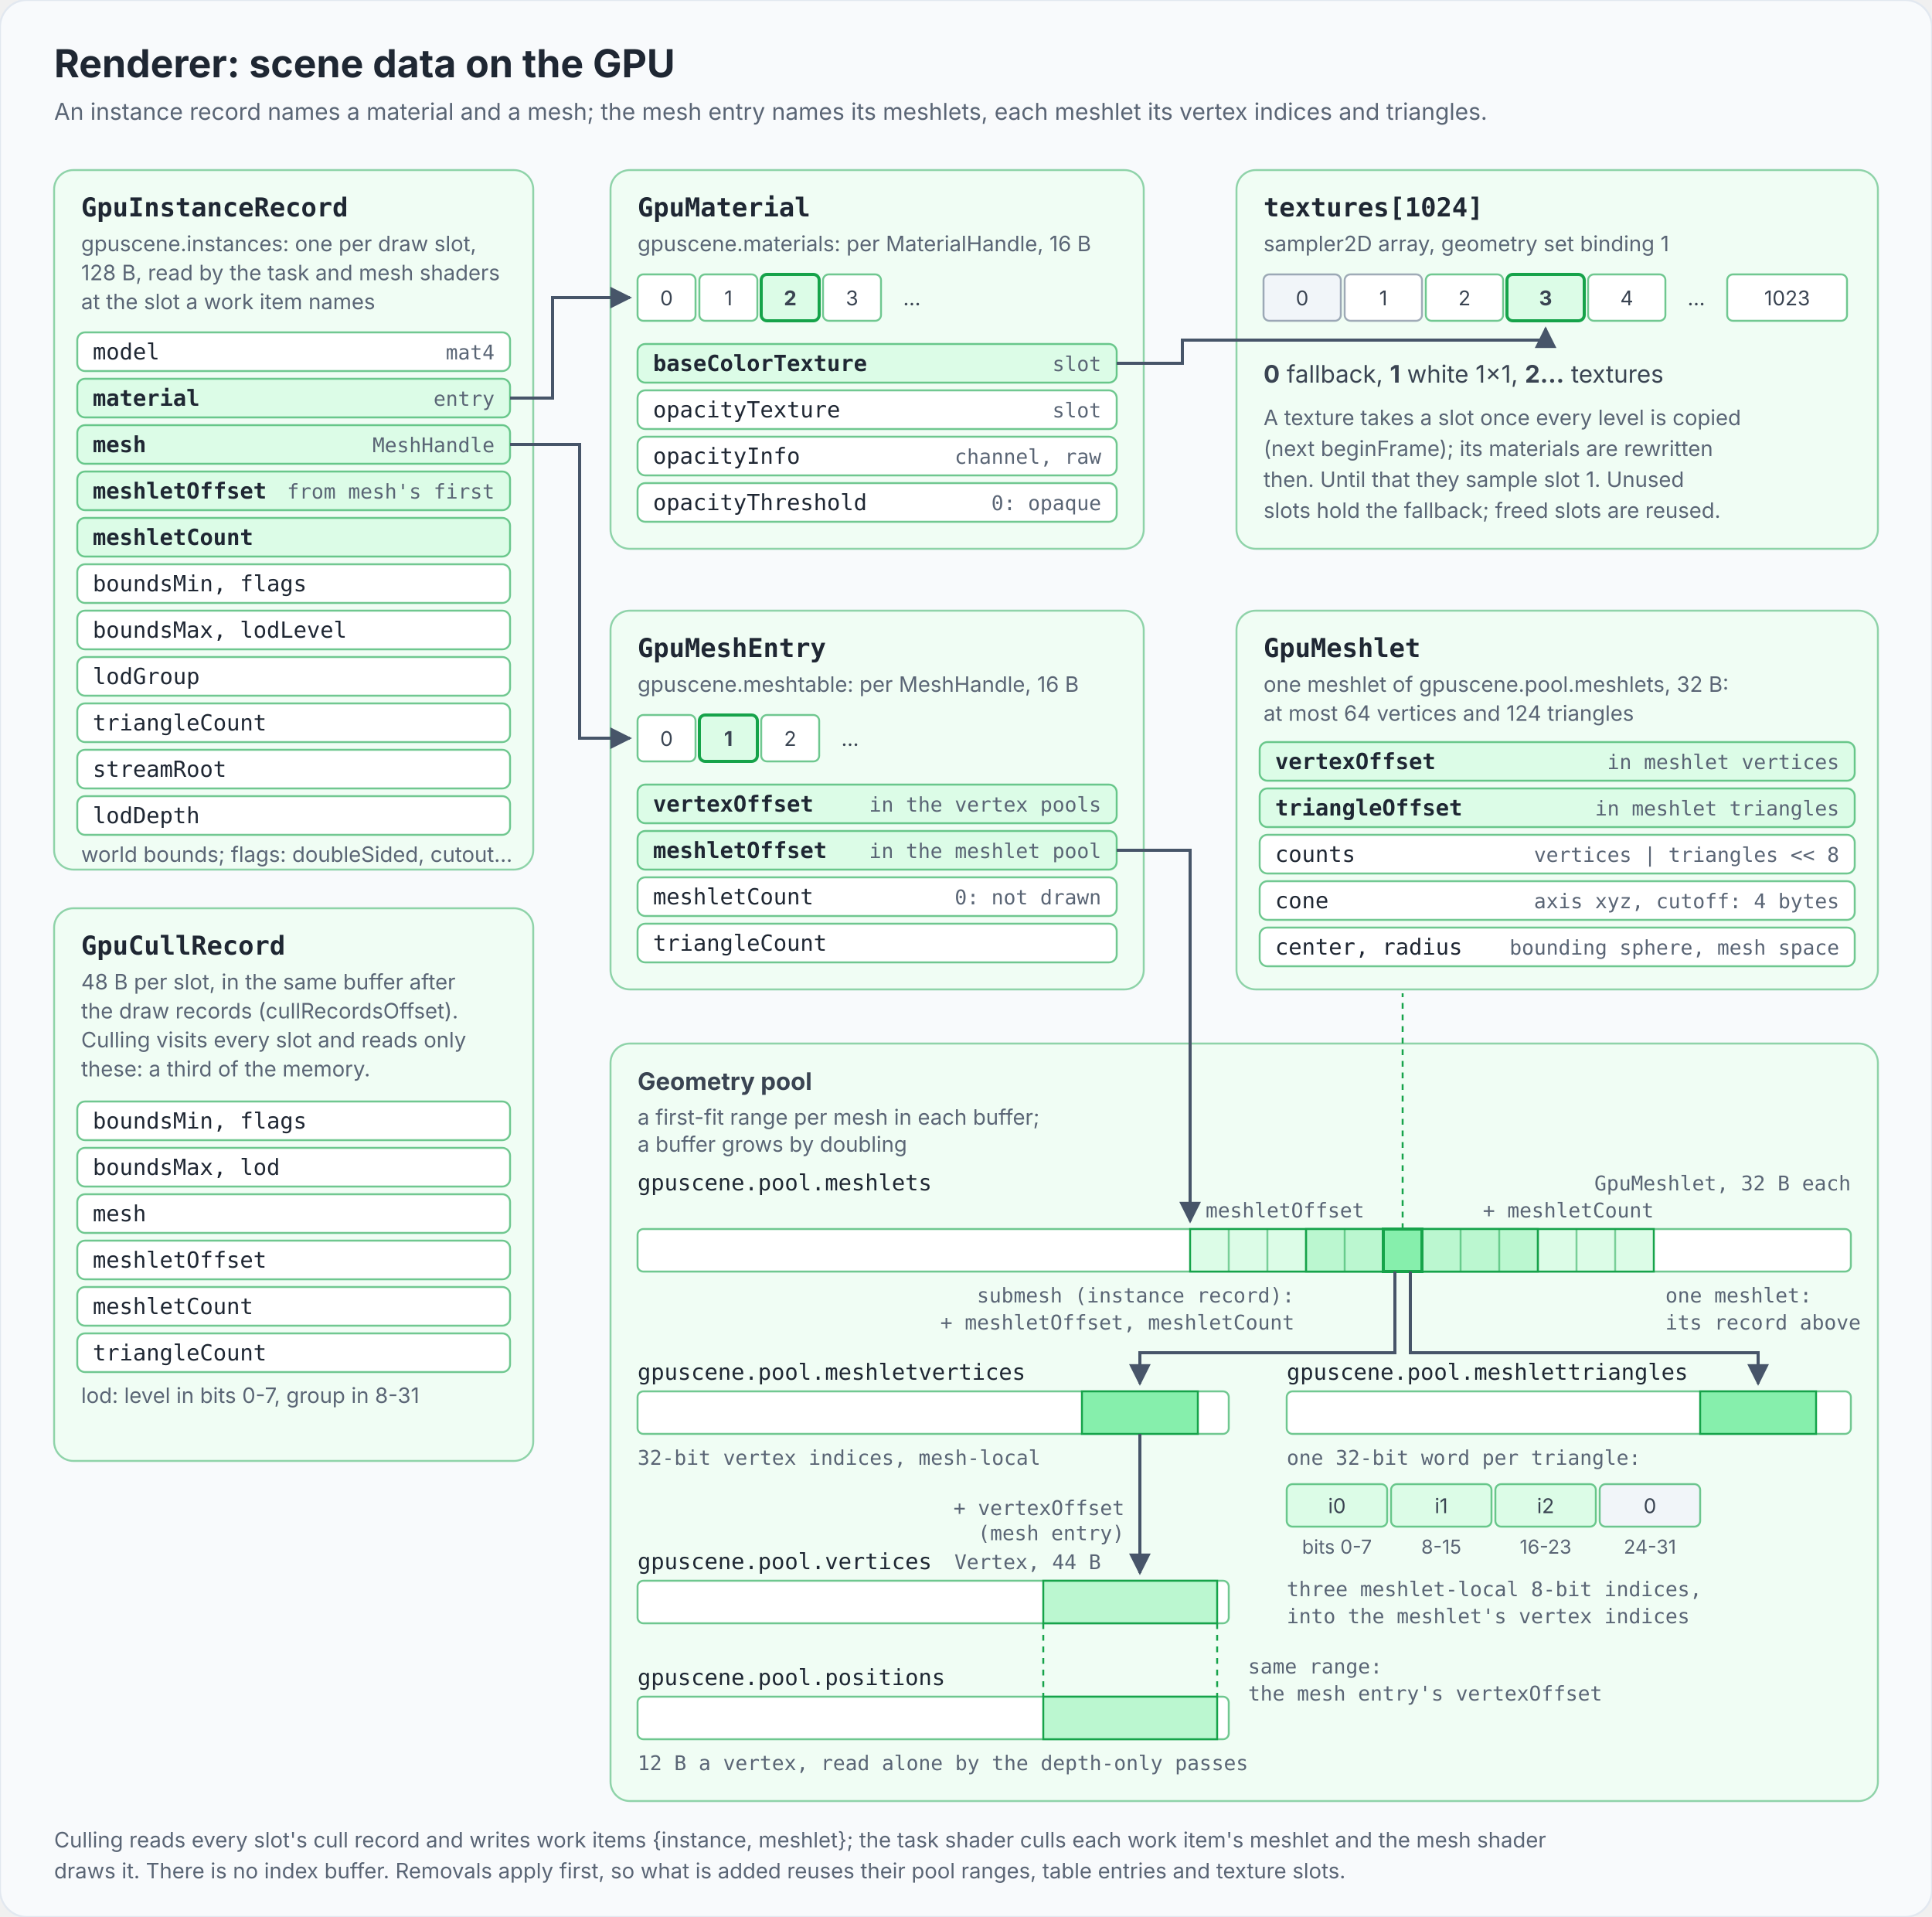
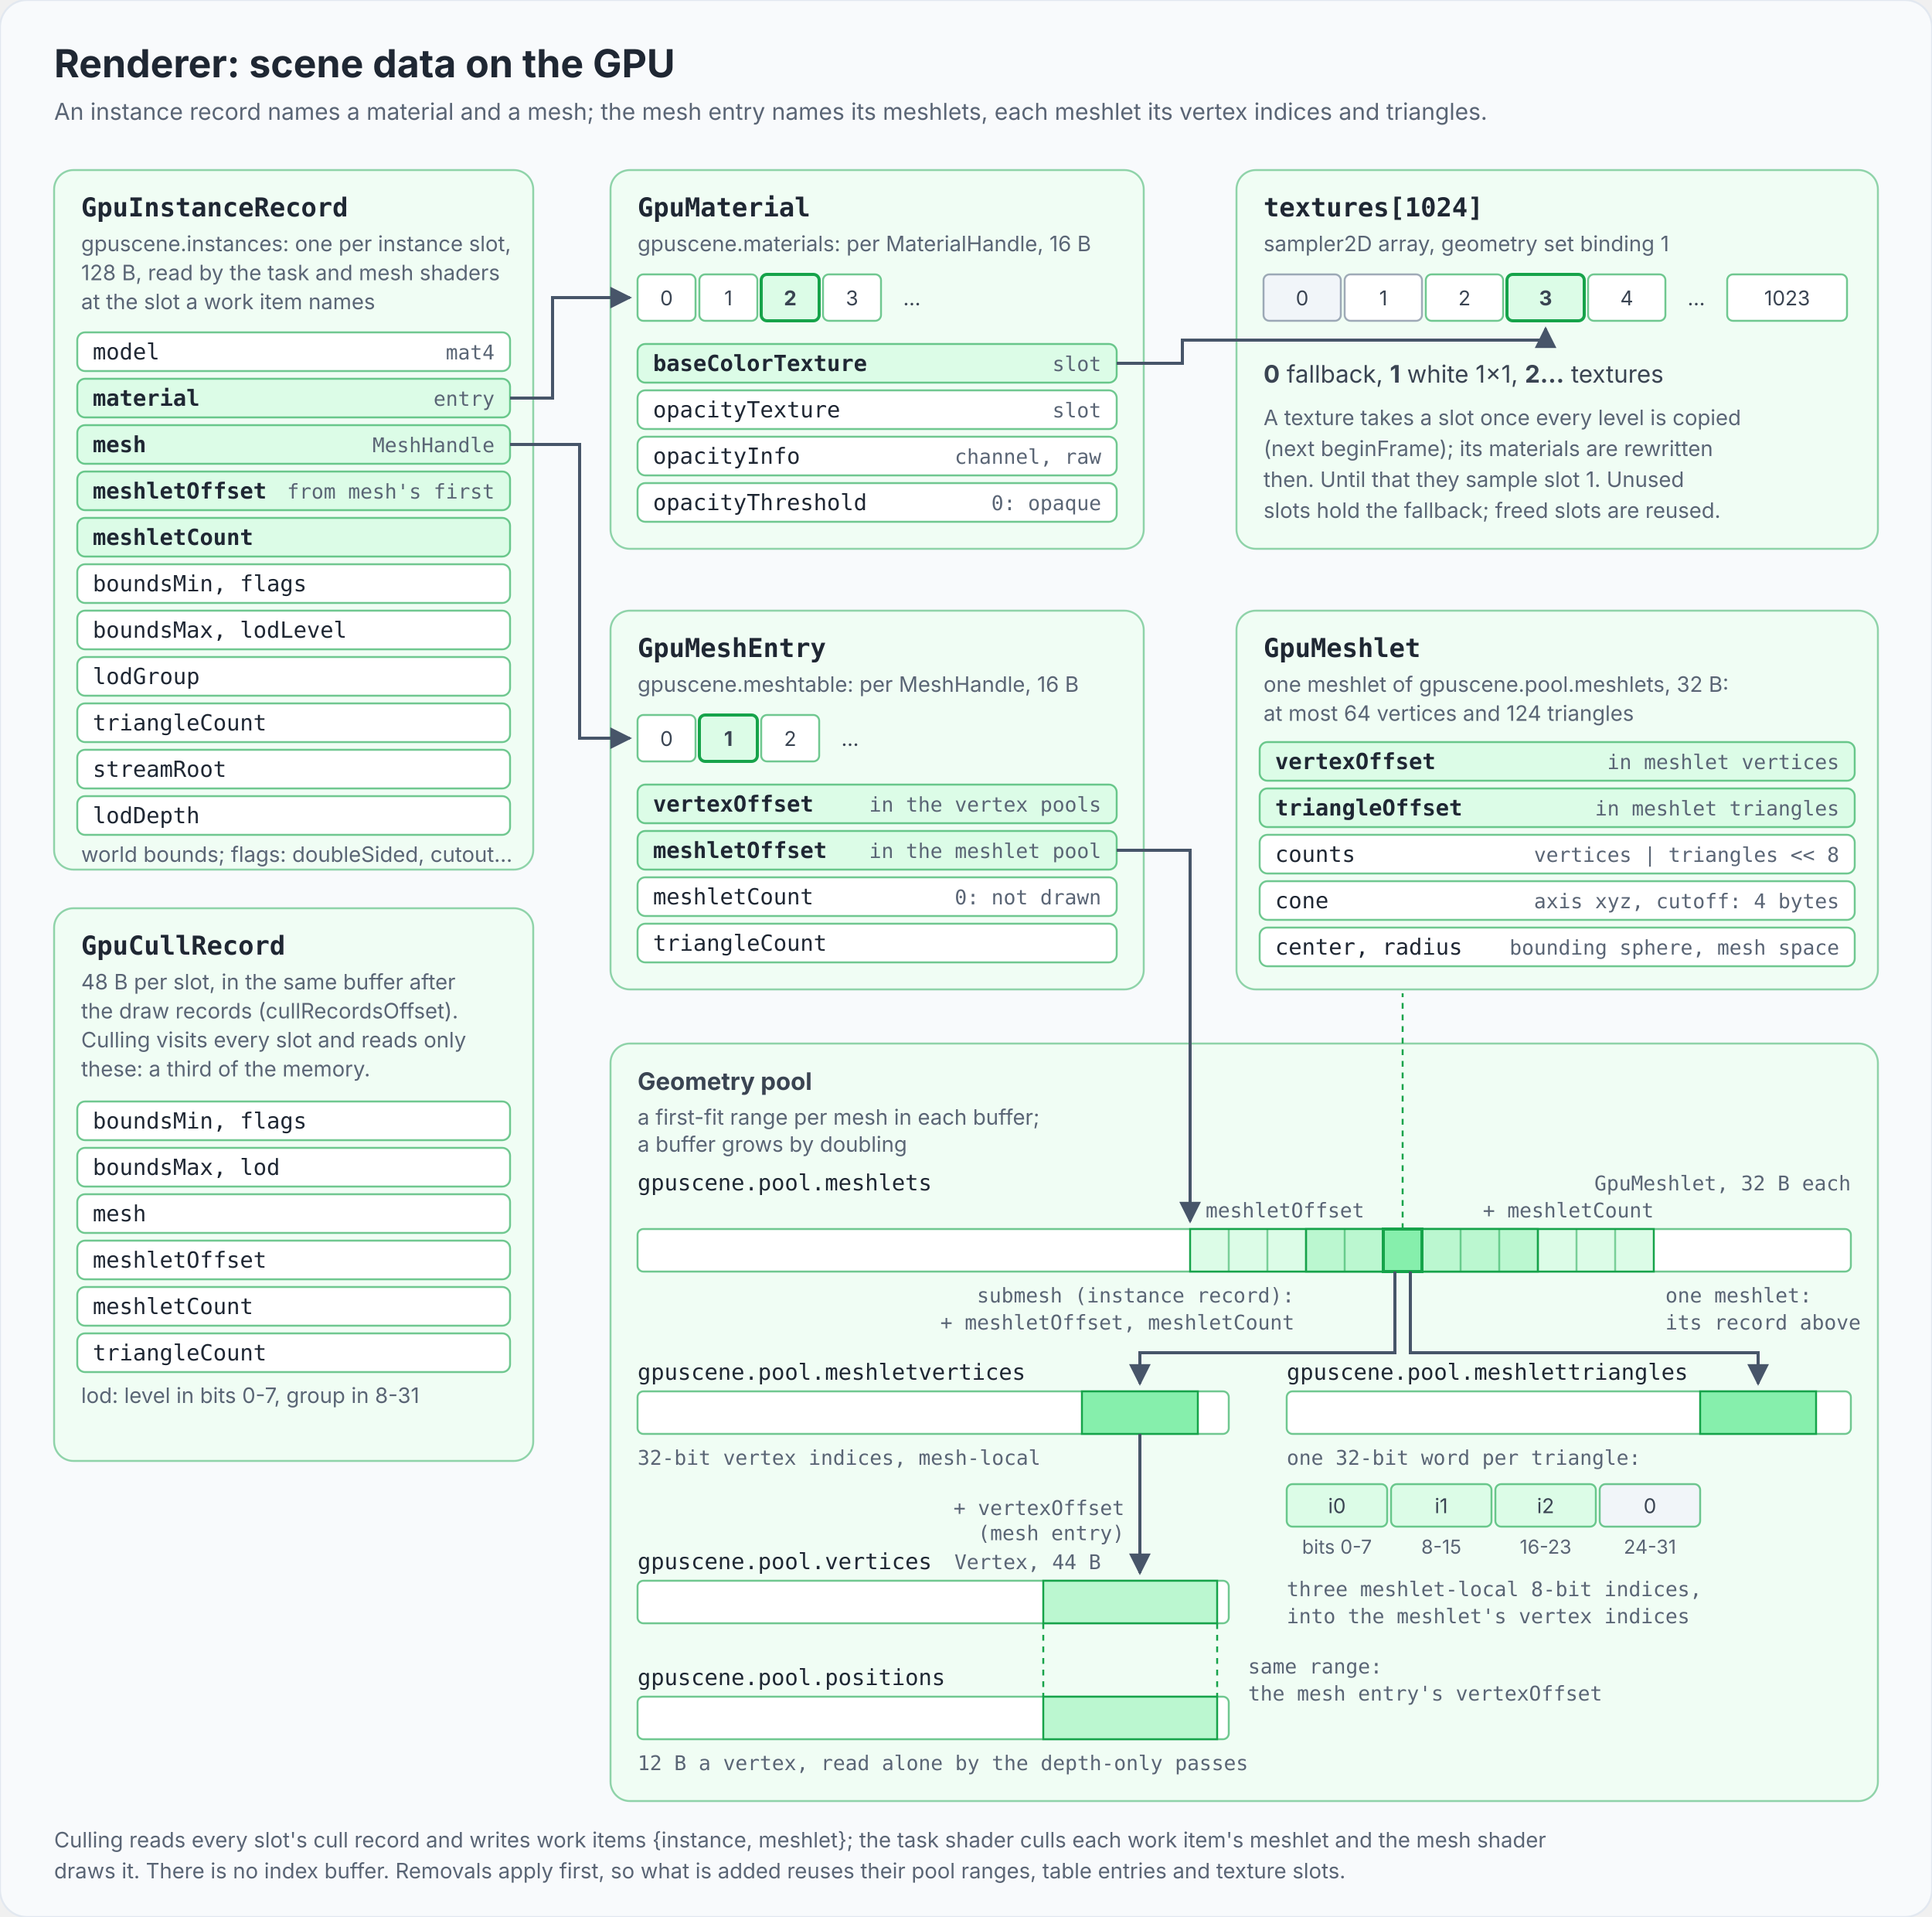
<svg xmlns="http://www.w3.org/2000/svg" width="1000" height="992" viewBox="0 0 1000 992" font-family="Inter, Segoe UI, Helvetica, Arial, sans-serif">
  <style>
    .title { font-size: 20px; font-weight: 700; fill: #1f2733; }
    .lib { font-size: 13.5px; font-weight: 700; fill: #1f2733; font-family: JetBrains Mono, Consolas, Menlo, monospace; }
    .f { font-size: 11.5px; fill: #1f2733; font-family: JetBrains Mono, Consolas, Menlo, monospace; }
    .fs { font-size: 10.5px; fill: #5a6575; font-family: JetBrains Mono, Consolas, Menlo, monospace; }
    .t { font-size: 12.5px; fill: #3a4452; }
    .s { font-size: 11px; fill: #5a6575; }
    .c { font-size: 10.5px; fill: #3a4452; text-anchor: middle; }
  </style>
  <defs>
    <marker id="arrow" viewBox="0 0 10 10" refX="9" refY="5" markerWidth="7" markerHeight="7" orient="auto">
      <path d="M0,0 L10,5 L0,10 z" fill="#475569" />
    </marker>
  </defs>
  <rect x="0" y="0" width="1000" height="992" rx="14" fill="#f8fafc" stroke="#e2e8f0" />
  <text x="28" y="40" class="title">Renderer: scene data on the GPU</text>
  <text x="28" y="62" class="s" style="font-size:12px">An instance record names a material and a mesh; the mesh entry names its meshlets, each meshlet its vertex indices and triangles.</text>
  <rect x="28" y="88" width="248" height="362" rx="10" fill="#f0fdf4" stroke="#16a34a" stroke-opacity="0.45" />
  <text x="42" y="112" class="lib">GpuInstanceRecord</text>
-   <text x="42" y="130" class="s">gpuscene.instances: one per draw slot,</text>
+   <text x="42" y="130" class="s">gpuscene.instances: one per instance slot,</text>
  <text x="42" y="145" class="s">128 B, read by the task and mesh shaders</text>
  <text x="42" y="160" class="s">at the slot a work item names</text>
  <rect x="40" y="172" width="224" height="20" rx="4" fill="#ffffff" stroke="#16a34a" stroke-opacity="0.6" />
  <text x="48" y="186" class="f">model</text>
  <text x="256" y="186" class="fs" text-anchor="end">mat4</text>
  <rect x="40" y="196" width="224" height="20" rx="4" fill="#dcfce7" stroke="#16a34a" stroke-opacity="0.6" />
  <text x="48" y="210" class="f" font-weight="700">material</text>
  <text x="256" y="210" class="fs" text-anchor="end">entry</text>
  <rect x="40" y="220" width="224" height="20" rx="4" fill="#dcfce7" stroke="#16a34a" stroke-opacity="0.6" />
  <text x="48" y="234" class="f" font-weight="700">mesh</text>
  <text x="256" y="234" class="fs" text-anchor="end">MeshHandle</text>
  <rect x="40" y="244" width="224" height="20" rx="4" fill="#dcfce7" stroke="#16a34a" stroke-opacity="0.6" />
  <text x="48" y="258" class="f" font-weight="700">meshletOffset</text>
  <text x="256" y="258" class="fs" text-anchor="end">from mesh's first</text>
  <rect x="40" y="268" width="224" height="20" rx="4" fill="#dcfce7" stroke="#16a34a" stroke-opacity="0.6" />
  <text x="48" y="282" class="f" font-weight="700">meshletCount</text>
  <rect x="40" y="292" width="224" height="20" rx="4" fill="#ffffff" stroke="#16a34a" stroke-opacity="0.6" />
  <text x="48" y="306" class="f">boundsMin, flags</text>
  <rect x="40" y="316" width="224" height="20" rx="4" fill="#ffffff" stroke="#16a34a" stroke-opacity="0.6" />
  <text x="48" y="330" class="f">boundsMax, lodLevel</text>
  <rect x="40" y="340" width="224" height="20" rx="4" fill="#ffffff" stroke="#16a34a" stroke-opacity="0.6" />
  <text x="48" y="354" class="f">lodGroup</text>
  <rect x="40" y="364" width="224" height="20" rx="4" fill="#ffffff" stroke="#16a34a" stroke-opacity="0.6" />
  <text x="48" y="378" class="f">triangleCount</text>
  <rect x="40" y="388" width="224" height="20" rx="4" fill="#ffffff" stroke="#16a34a" stroke-opacity="0.6" />
  <text x="48" y="402" class="f">streamRoot</text>
  <rect x="40" y="412" width="224" height="20" rx="4" fill="#ffffff" stroke="#16a34a" stroke-opacity="0.6" />
  <text x="48" y="426" class="f">lodDepth</text>
  <text x="42" y="446" class="s">world bounds; flags: doubleSided, cutout…</text>
  <rect x="28" y="470" width="248" height="286" rx="10" fill="#f0fdf4" stroke="#16a34a" stroke-opacity="0.45" />
  <text x="42" y="494" class="lib">GpuCullRecord</text>
  <text x="42" y="512" class="s">48 B per slot, in the same buffer after</text>
  <text x="42" y="527" class="s">the draw records (cullRecordsOffset).</text>
  <text x="42" y="542" class="s">Culling visits every slot and reads only</text>
  <text x="42" y="557" class="s">these: a third of the memory.</text>
  <rect x="40" y="570" width="224" height="20" rx="4" fill="#ffffff" stroke="#16a34a" stroke-opacity="0.6" />
  <text x="48" y="584" class="f">boundsMin, flags</text>
  <rect x="40" y="594" width="224" height="20" rx="4" fill="#ffffff" stroke="#16a34a" stroke-opacity="0.6" />
  <text x="48" y="608" class="f">boundsMax, lod</text>
  <rect x="40" y="618" width="224" height="20" rx="4" fill="#ffffff" stroke="#16a34a" stroke-opacity="0.6" />
  <text x="48" y="632" class="f">mesh</text>
  <rect x="40" y="642" width="224" height="20" rx="4" fill="#ffffff" stroke="#16a34a" stroke-opacity="0.6" />
  <text x="48" y="656" class="f">meshletOffset</text>
  <rect x="40" y="666" width="224" height="20" rx="4" fill="#ffffff" stroke="#16a34a" stroke-opacity="0.6" />
  <text x="48" y="680" class="f">meshletCount</text>
  <rect x="40" y="690" width="224" height="20" rx="4" fill="#ffffff" stroke="#16a34a" stroke-opacity="0.6" />
  <text x="48" y="704" class="f">triangleCount</text>
  <text x="42" y="726" class="s">lod: level in bits 0-7, group in 8-31</text>
  <rect x="316" y="88" width="276" height="196" rx="10" fill="#f0fdf4" stroke="#16a34a" stroke-opacity="0.45" />
  <text x="330" y="112" class="lib">GpuMaterial</text>
  <text x="330" y="130" class="s">gpuscene.materials: per MaterialHandle, 16 B</text>
  <rect x="330" y="142" width="30" height="24" rx="3" fill="#ffffff" stroke="#16a34a" stroke-opacity="0.6" />
  <text x="345" y="158" class="c">0</text>
  <rect x="362" y="142" width="30" height="24" rx="3" fill="#ffffff" stroke="#16a34a" stroke-opacity="0.6" />
  <text x="377" y="158" class="c">1</text>
  <rect x="394" y="142" width="30" height="24" rx="3" fill="#dcfce7" stroke="#16a34a" stroke-width="1.6" />
  <text x="409" y="158" class="c" font-weight="700">2</text>
  <rect x="426" y="142" width="30" height="24" rx="3" fill="#ffffff" stroke="#16a34a" stroke-opacity="0.6" />
  <text x="441" y="158" class="c">3</text>
  <text x="472" y="158" class="c">…</text>
  <rect x="330" y="178" width="248" height="20" rx="4" fill="#dcfce7" stroke="#16a34a" stroke-opacity="0.6" />
  <text x="338" y="192" class="f" font-weight="700">baseColorTexture</text>
  <text x="570" y="192" class="fs" text-anchor="end">slot</text>
  <rect x="330" y="202" width="248" height="20" rx="4" fill="#ffffff" stroke="#16a34a" stroke-opacity="0.6" />
  <text x="338" y="216" class="f">opacityTexture</text>
  <text x="570" y="216" class="fs" text-anchor="end">slot</text>
  <rect x="330" y="226" width="248" height="20" rx="4" fill="#ffffff" stroke="#16a34a" stroke-opacity="0.6" />
  <text x="338" y="240" class="f">opacityInfo</text>
  <text x="570" y="240" class="fs" text-anchor="end">channel, raw</text>
  <rect x="330" y="250" width="248" height="20" rx="4" fill="#ffffff" stroke="#16a34a" stroke-opacity="0.6" />
  <text x="338" y="264" class="f">opacityThreshold</text>
  <text x="570" y="264" class="fs" text-anchor="end">0: opaque</text>
  <rect x="640" y="88" width="332" height="196" rx="10" fill="#f0fdf4" stroke="#16a34a" stroke-opacity="0.45" />
  <text x="654" y="112" class="lib">textures[1024]</text>
  <text x="654" y="130" class="s">sampler2D array, geometry set binding 1</text>
  <rect x="654" y="142" width="40" height="24" rx="3" fill="#f1f5f9" stroke="#64748b" stroke-opacity="0.6" />
  <text x="674" y="158" class="c">0</text>
  <rect x="696" y="142" width="40" height="24" rx="3" fill="#ffffff" stroke="#64748b" stroke-opacity="0.6" />
  <text x="716" y="158" class="c">1</text>
  <rect x="738" y="142" width="40" height="24" rx="3" fill="#ffffff" stroke="#16a34a" stroke-opacity="0.6" />
  <text x="758" y="158" class="c">2</text>
  <rect x="780" y="142" width="40" height="24" rx="3" fill="#dcfce7" stroke="#16a34a" stroke-width="1.6" />
  <text x="800" y="158" class="c" font-weight="700">3</text>
  <rect x="822" y="142" width="40" height="24" rx="3" fill="#ffffff" stroke="#16a34a" stroke-opacity="0.6" />
  <text x="842" y="158" class="c">4</text>
  <text x="878" y="158" class="c">…</text>
  <rect x="894" y="142" width="62" height="24" rx="3" fill="#ffffff" stroke="#16a34a" stroke-opacity="0.6" />
  <text x="925" y="158" class="c">1023</text>
  <text x="654" y="198" class="t">
    <tspan font-weight="700">0</tspan> fallback, <tspan font-weight="700">1</tspan> white 1×1, <tspan font-weight="700">2…</tspan> textures</text>
  <text x="654" y="220" class="s">A texture takes a slot once every level is copied</text>
  <text x="654" y="236" class="s">(next beginFrame); its materials are rewritten</text>
  <text x="654" y="252" class="s">then. Until that they sample slot 1. Unused</text>
  <text x="654" y="268" class="s">slots hold the fallback; freed slots are reused.</text>
  <rect x="316" y="316" width="276" height="196" rx="10" fill="#f0fdf4" stroke="#16a34a" stroke-opacity="0.45" />
  <text x="330" y="340" class="lib">GpuMeshEntry</text>
  <text x="330" y="358" class="s">gpuscene.meshtable: per MeshHandle, 16 B</text>
  <rect x="330" y="370" width="30" height="24" rx="3" fill="#ffffff" stroke="#16a34a" stroke-opacity="0.6" />
  <text x="345" y="386" class="c">0</text>
  <rect x="362" y="370" width="30" height="24" rx="3" fill="#dcfce7" stroke="#16a34a" stroke-width="1.6" />
  <text x="377" y="386" class="c" font-weight="700">1</text>
  <rect x="394" y="370" width="30" height="24" rx="3" fill="#ffffff" stroke="#16a34a" stroke-opacity="0.6" />
  <text x="409" y="386" class="c">2</text>
  <text x="440" y="386" class="c">…</text>
  <rect x="330" y="406" width="248" height="20" rx="4" fill="#dcfce7" stroke="#16a34a" stroke-opacity="0.6" />
  <text x="338" y="420" class="f" font-weight="700">vertexOffset</text>
  <text x="570" y="420" class="fs" text-anchor="end">in the vertex pools</text>
  <rect x="330" y="430" width="248" height="20" rx="4" fill="#dcfce7" stroke="#16a34a" stroke-opacity="0.6" />
  <text x="338" y="444" class="f" font-weight="700">meshletOffset</text>
  <text x="570" y="444" class="fs" text-anchor="end">in the meshlet pool</text>
  <rect x="330" y="454" width="248" height="20" rx="4" fill="#ffffff" stroke="#16a34a" stroke-opacity="0.6" />
  <text x="338" y="468" class="f">meshletCount</text>
  <text x="570" y="468" class="fs" text-anchor="end">0: not drawn</text>
  <rect x="330" y="478" width="248" height="20" rx="4" fill="#ffffff" stroke="#16a34a" stroke-opacity="0.6" />
  <text x="338" y="492" class="f">triangleCount</text>
  <rect x="640" y="316" width="332" height="196" rx="10" fill="#f0fdf4" stroke="#16a34a" stroke-opacity="0.45" />
  <text x="654" y="340" class="lib">GpuMeshlet</text>
  <text x="654" y="358" class="s">one meshlet of gpuscene.pool.meshlets, 32 B:</text>
  <text x="654" y="373" class="s">at most 64 vertices and 124 triangles</text>
  <rect x="652" y="384" width="308" height="20" rx="4" fill="#dcfce7" stroke="#16a34a" stroke-opacity="0.6" />
  <text x="660" y="398" class="f" font-weight="700">vertexOffset</text>
  <text x="952" y="398" class="fs" text-anchor="end">in meshlet vertices</text>
  <rect x="652" y="408" width="308" height="20" rx="4" fill="#dcfce7" stroke="#16a34a" stroke-opacity="0.6" />
  <text x="660" y="422" class="f" font-weight="700">triangleOffset</text>
  <text x="952" y="422" class="fs" text-anchor="end">in meshlet triangles</text>
  <rect x="652" y="432" width="308" height="20" rx="4" fill="#ffffff" stroke="#16a34a" stroke-opacity="0.6" />
  <text x="660" y="446" class="f">counts</text>
  <text x="952" y="446" class="fs" text-anchor="end">vertices | triangles &lt;&lt; 8</text>
  <rect x="652" y="456" width="308" height="20" rx="4" fill="#ffffff" stroke="#16a34a" stroke-opacity="0.6" />
  <text x="660" y="470" class="f">cone</text>
  <text x="952" y="470" class="fs" text-anchor="end">axis xyz, cutoff: 4 bytes</text>
  <rect x="652" y="480" width="308" height="20" rx="4" fill="#ffffff" stroke="#16a34a" stroke-opacity="0.6" />
  <text x="660" y="494" class="f">center, radius</text>
  <text x="952" y="494" class="fs" text-anchor="end">bounding sphere, mesh space</text>
  <rect x="316" y="540" width="656" height="392" rx="10" fill="#f0fdf4" stroke="#16a34a" stroke-opacity="0.45" />
  <text x="330" y="564" class="t" font-weight="700">Geometry pool</text>
  <text x="330" y="582" class="s">a first-fit range per mesh in each buffer;</text>
  <text x="330" y="596" class="s">a buffer grows by doubling</text>
  <text x="330" y="616" class="f">gpuscene.pool.meshlets</text>
  <text x="958" y="616" class="fs" text-anchor="end">GpuMeshlet, 32 B each</text>
  <text x="624" y="630" class="fs">meshletOffset</text>
  <text x="856" y="630" class="fs" text-anchor="end">+ meshletCount</text>
  <rect x="330" y="636" width="628" height="22" rx="3" fill="#ffffff" stroke="#16a34a" stroke-opacity="0.6" />
  <rect x="616" y="636" width="240" height="22" fill="#dcfce7" stroke="#16a34a" />
  <rect x="676" y="636" width="120" height="22" fill="#bbf7d0" stroke="#16a34a" />
  <line x1="636" y1="636" x2="636" y2="658" stroke="#16a34a" stroke-opacity="0.5" />
  <line x1="656" y1="636" x2="656" y2="658" stroke="#16a34a" stroke-opacity="0.5" />
  <line x1="676" y1="636" x2="676" y2="658" stroke="#16a34a" stroke-opacity="0.5" />
  <line x1="696" y1="636" x2="696" y2="658" stroke="#16a34a" stroke-opacity="0.5" />
  <line x1="716" y1="636" x2="716" y2="658" stroke="#16a34a" stroke-opacity="0.5" />
  <line x1="736" y1="636" x2="736" y2="658" stroke="#16a34a" stroke-opacity="0.5" />
  <line x1="756" y1="636" x2="756" y2="658" stroke="#16a34a" stroke-opacity="0.5" />
  <line x1="776" y1="636" x2="776" y2="658" stroke="#16a34a" stroke-opacity="0.5" />
  <line x1="796" y1="636" x2="796" y2="658" stroke="#16a34a" stroke-opacity="0.5" />
  <line x1="816" y1="636" x2="816" y2="658" stroke="#16a34a" stroke-opacity="0.5" />
  <line x1="836" y1="636" x2="836" y2="658" stroke="#16a34a" stroke-opacity="0.5" />
  <rect x="716" y="636" width="20" height="22" fill="#86efac" stroke="#16a34a" stroke-width="1.6" />
  <text x="670" y="674" class="fs" text-anchor="end">submesh (instance record):</text>
  <text x="670" y="688" class="fs" text-anchor="end">+ meshletOffset, meshletCount</text>
  <text x="862" y="674" class="fs">one meshlet:</text>
  <text x="862" y="688" class="fs">its record above</text>
  <text x="330" y="714" class="f">gpuscene.pool.meshletvertices</text>
  <rect x="330" y="720" width="306" height="22" rx="3" fill="#ffffff" stroke="#16a34a" stroke-opacity="0.6" />
  <rect x="560" y="720" width="60" height="22" fill="#86efac" stroke="#16a34a" />
  <text x="330" y="758" class="fs">32-bit vertex indices, mesh-local</text>
  <text x="666" y="714" class="f">gpuscene.pool.meshlettriangles</text>
  <rect x="666" y="720" width="292" height="22" rx="3" fill="#ffffff" stroke="#16a34a" stroke-opacity="0.6" />
  <rect x="880" y="720" width="60" height="22" fill="#86efac" stroke="#16a34a" />
  <text x="666" y="758" class="fs">one 32-bit word per triangle:</text>
  <rect x="666" y="768" width="52" height="22" rx="3" fill="#dcfce7" stroke="#16a34a" stroke-opacity="0.6" />
  <text x="692" y="783" class="c">i0</text>
  <text x="692" y="804" class="c" style="font-size:10px;fill:#5a6575">bits 0-7</text>
  <rect x="720" y="768" width="52" height="22" rx="3" fill="#dcfce7" stroke="#16a34a" stroke-opacity="0.6" />
  <text x="746" y="783" class="c">i1</text>
  <text x="746" y="804" class="c" style="font-size:10px;fill:#5a6575">8-15</text>
  <rect x="774" y="768" width="52" height="22" rx="3" fill="#dcfce7" stroke="#16a34a" stroke-opacity="0.6" />
  <text x="800" y="783" class="c">i2</text>
  <text x="800" y="804" class="c" style="font-size:10px;fill:#5a6575">16-23</text>
  <rect x="828" y="768" width="52" height="22" rx="3" fill="#f1f5f9" stroke="#16a34a" stroke-opacity="0.6" />
  <text x="854" y="783" class="c">0</text>
  <text x="854" y="804" class="c" style="font-size:10px;fill:#5a6575">24-31</text>
  <text x="666" y="826" class="fs">three meshlet-local 8-bit indices,</text>
  <text x="666" y="840" class="fs">into the meshlet's vertex indices</text>
  <text x="330" y="812" class="f">gpuscene.pool.vertices</text>
  <text x="494" y="812" class="fs">Vertex, 44 B</text>
  <rect x="330" y="818" width="306" height="22" rx="3" fill="#ffffff" stroke="#16a34a" stroke-opacity="0.6" />
  <rect x="540" y="818" width="90" height="22" fill="#bbf7d0" stroke="#16a34a" />
  <line x1="540" y1="840" x2="540" y2="878" stroke="#16a34a" stroke-dasharray="3 3" />
  <line x1="630" y1="840" x2="630" y2="878" stroke="#16a34a" stroke-dasharray="3 3" />
  <text x="646" y="866" class="fs">same range:</text>
  <text x="646" y="880" class="fs">the mesh entry's vertexOffset</text>
  <text x="330" y="872" class="f">gpuscene.pool.positions</text>
  <rect x="330" y="878" width="306" height="22" rx="3" fill="#ffffff" stroke="#16a34a" stroke-opacity="0.6" />
  <rect x="540" y="878" width="90" height="22" fill="#bbf7d0" stroke="#16a34a" />
  <text x="330" y="916" class="fs">12 B a vertex, read alone by the depth-only passes</text>
  <path d="M264,206 H286 V154 H326" fill="none" stroke="#475569" stroke-width="1.6" marker-end="url(#arrow)" />
  <path d="M264,230 H300 V382 H326" fill="none" stroke="#475569" stroke-width="1.6" marker-end="url(#arrow)" />
  <path d="M578,188 H612 V176 H800 V170" fill="none" stroke="#475569" stroke-width="1.6" marker-end="url(#arrow)" />
  <path d="M578,440 H616 V632" fill="none" stroke="#475569" stroke-width="1.6" marker-end="url(#arrow)" />
  <line x1="726" y1="636" x2="726" y2="514" stroke="#16a34a" stroke-dasharray="3 3" />
  <path d="M722,658 V700 H590 V716" fill="none" stroke="#475569" stroke-width="1.6" marker-end="url(#arrow)" />
  <path d="M730,658 V700 H910 V716" fill="none" stroke="#475569" stroke-width="1.6" marker-end="url(#arrow)" />
  <path d="M590,742 V814" fill="none" stroke="#475569" stroke-width="1.6" marker-end="url(#arrow)" />
  <text x="582" y="784" class="fs" text-anchor="end">+ vertexOffset</text>
  <text x="582" y="797" class="fs" text-anchor="end">(mesh entry)</text>
  <text x="28" y="956" class="s">Culling reads every slot's cull record and writes work items {instance, meshlet}; the task shader culls each work item's meshlet and the mesh shader</text>
  <text x="28" y="972" class="s">draws it. There is no index buffer. Removals apply first, so what is added reuses their pool ranges, table entries and texture slots.</text>
</svg>
